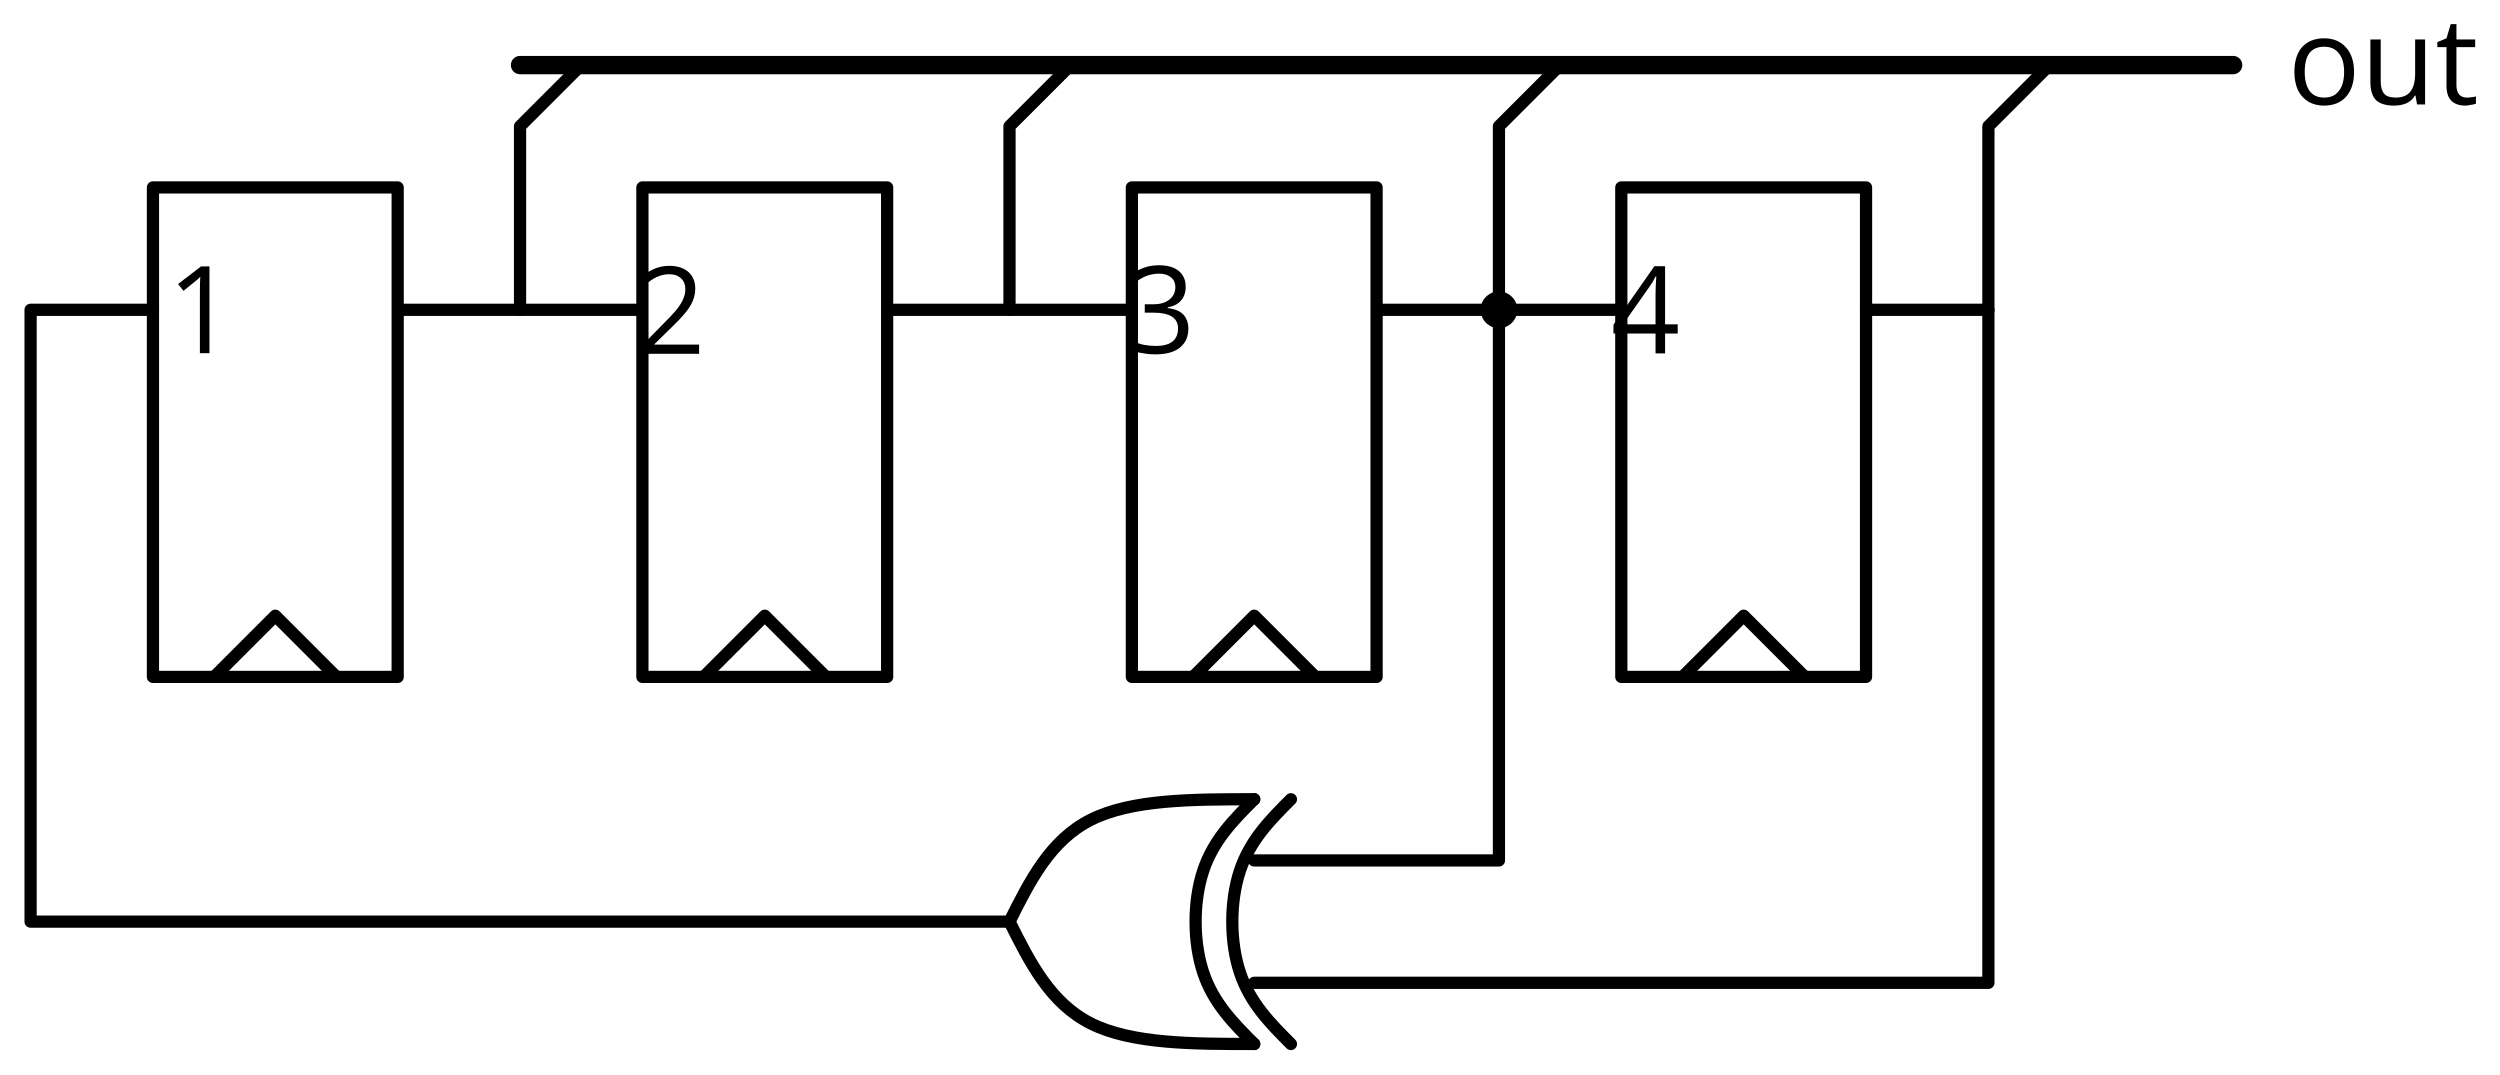
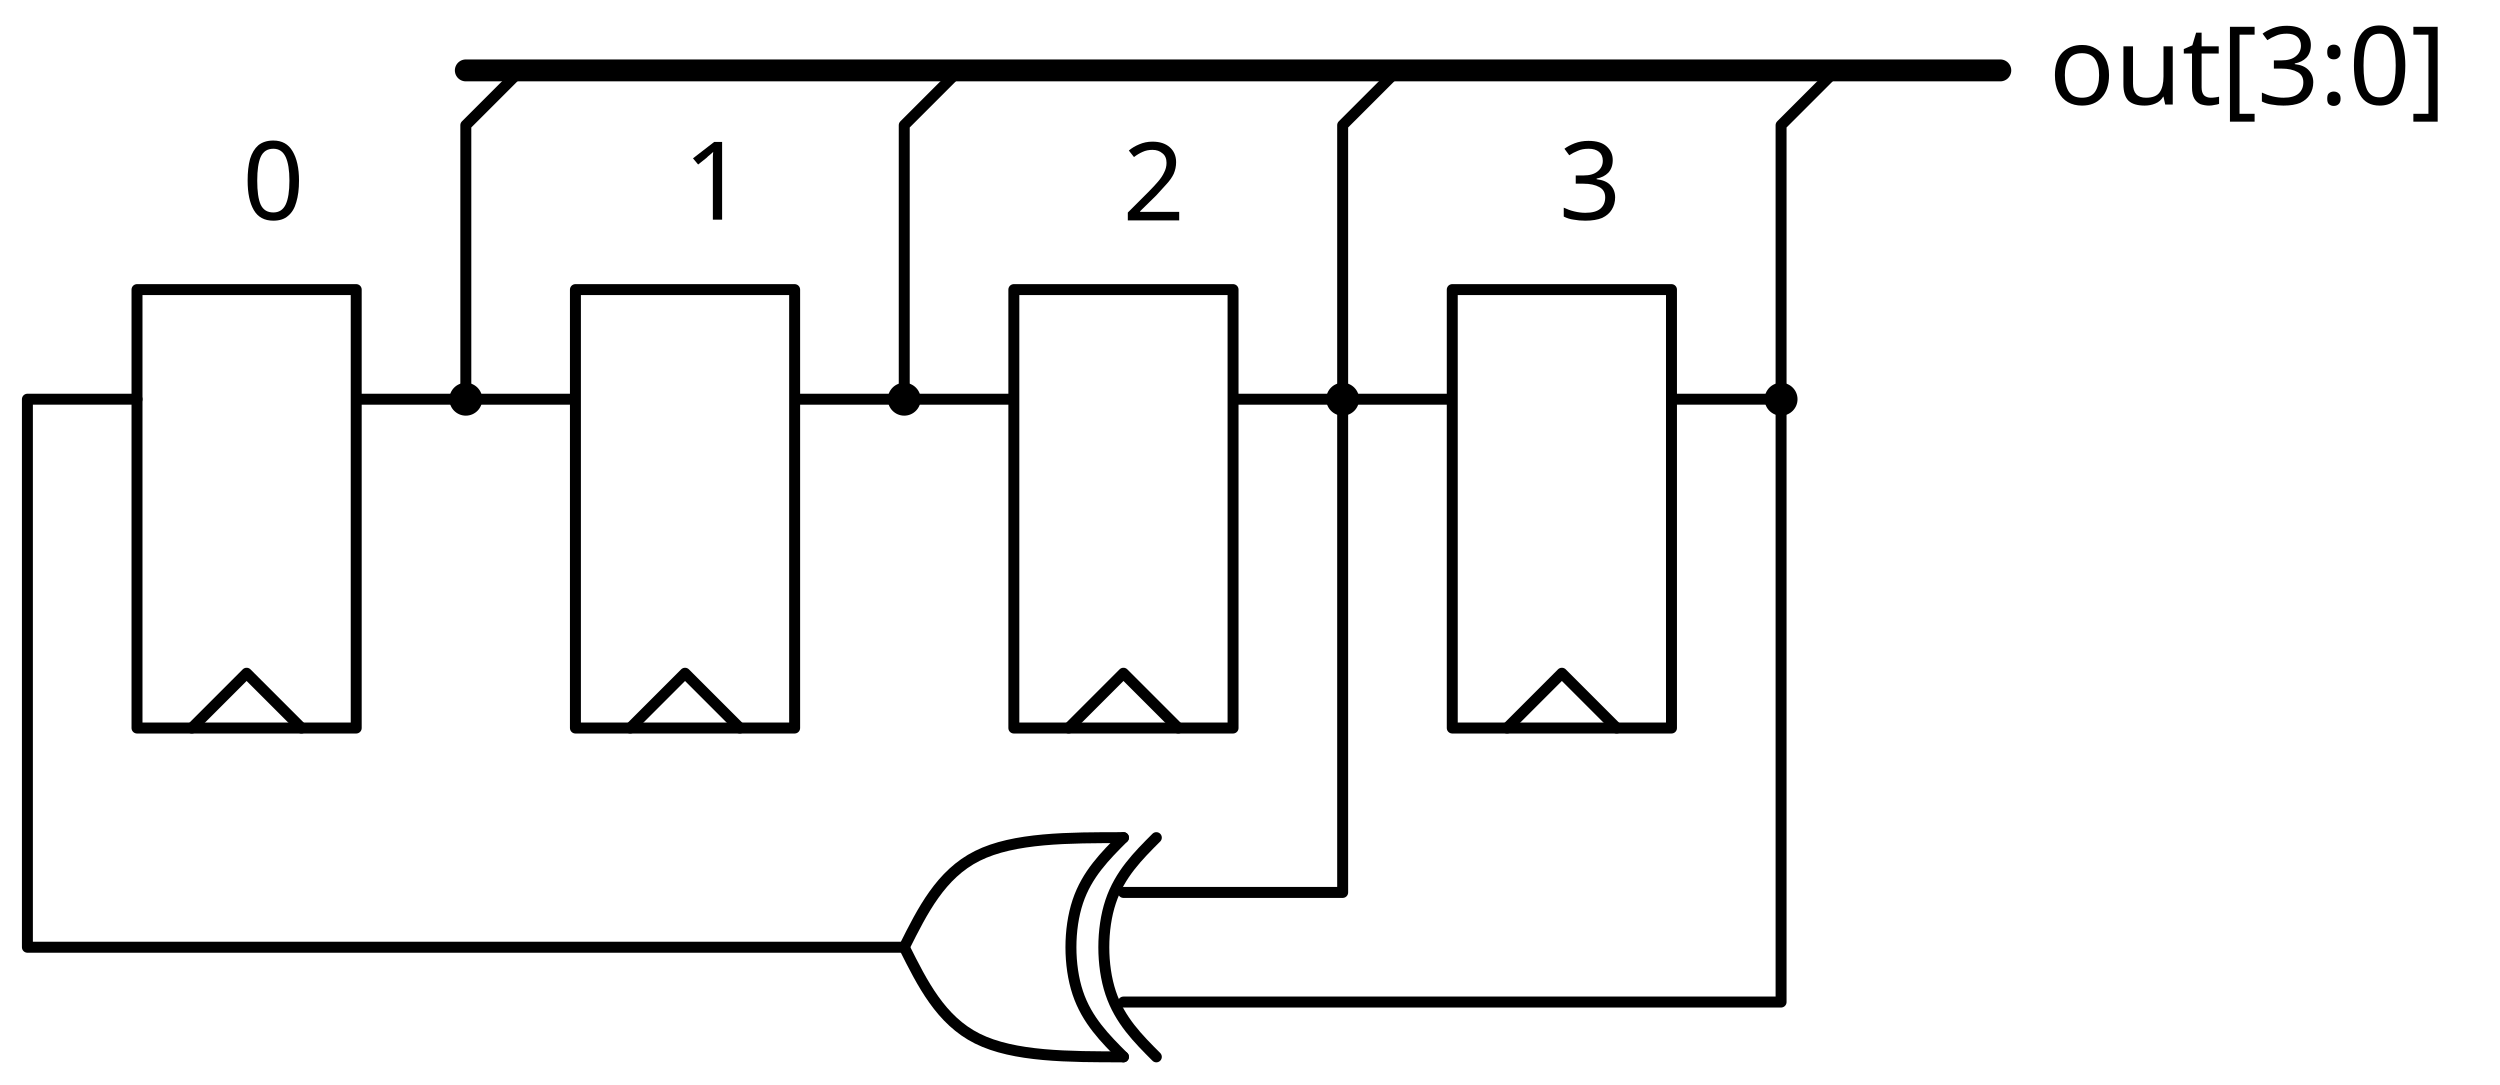
- <svg xmlns="http://www.w3.org/2000/svg" width="102.155mm" height="43.912mm" viewBox="0 0 102.155 43.912" version="1.1" id="svg8">
+ <svg xmlns="http://www.w3.org/2000/svg" width="114.046mm" height="49.464mm" viewBox="0 0 114.046 49.464" version="1.1" id="svg8">
  <defs id="defs2">
    <marker orient="auto" refY="0" refX="0" id="marker6650" style="overflow:visible">
      <path id="path6648" style="fill:#000000;fill-opacity:1;fill-rule:evenodd;stroke:#000000;stroke-width:0.625;stroke-linejoin:round;stroke-opacity:1" d="M 8.719,4.034 -2.207,0.016 8.719,-4.002 c -1.745,2.372 -1.735,5.617 -6e-7,8.035 z" transform="scale(-0.6)" />
    </marker>
    <marker orient="auto" refY="0" refX="0" id="marker6556" style="overflow:visible">
      <path id="path6554" style="fill:#000000;fill-opacity:1;fill-rule:evenodd;stroke:#000000;stroke-width:0.625;stroke-linejoin:round;stroke-opacity:1" d="M 8.719,4.034 -2.207,0.016 8.719,-4.002 c -1.745,2.372 -1.735,5.617 -6e-7,8.035 z" transform="scale(-0.6)" />
    </marker>
    <marker style="overflow:visible" id="marker6389" refX="0" refY="0" orient="auto">
      <path transform="scale(-0.6)" d="M 8.719,4.034 -2.207,0.016 8.719,-4.002 c -1.745,2.372 -1.735,5.617 -6e-7,8.035 z" style="fill:#000000;fill-opacity:1;fill-rule:evenodd;stroke:#000000;stroke-width:0.625;stroke-linejoin:round;stroke-opacity:1" id="path6387" />
    </marker>
    <marker style="overflow:visible" id="marker6245" refX="0" refY="0" orient="auto">
      <path transform="matrix(-0.4,0,0,-0.4,-4,0)" style="fill:#000000;fill-opacity:1;fill-rule:evenodd;stroke:#000000;stroke-width:1pt;stroke-opacity:1" d="M 0,0 5,-5 -12.5,0 5,5 Z" id="path6243" />
    </marker>
    <marker style="overflow:visible" id="marker6187" refX="0" refY="0" orient="auto">
      <path transform="matrix(-0.4,0,0,-0.4,-4,0)" style="fill:#000000;fill-opacity:1;fill-rule:evenodd;stroke:#000000;stroke-width:1pt;stroke-opacity:1" d="M 0,0 5,-5 -12.5,0 5,5 Z" id="path6185" />
    </marker>
    <marker orient="auto" refY="0" refX="0" id="marker5465" style="overflow:visible">
      <path id="path5463" d="M 0,0 5,-5 -12.5,0 5,5 Z" style="fill:#000000;fill-opacity:1;fill-rule:evenodd;stroke:#000000;stroke-width:1pt;stroke-opacity:1" transform="matrix(-0.4,0,0,-0.4,-4,0)" />
    </marker>
    <marker style="overflow:visible" id="marker5401" refX="0" refY="0" orient="auto">
      <path transform="matrix(-0.2,0,0,-0.2,-1.2,0)" style="fill:#000000;fill-opacity:1;fill-rule:evenodd;stroke:#000000;stroke-width:1pt;stroke-opacity:1" d="M 0,0 5,-5 -12.5,0 5,5 Z" id="path5399" />
    </marker>
    <marker orient="auto" refY="0" refX="0" id="Arrow1Send-2" style="overflow:visible">
      <path id="path4558-1" d="M 0,0 5,-5 -12.5,0 5,5 Z" style="fill:#000000;fill-opacity:1;fill-rule:evenodd;stroke:#000000;stroke-width:1pt;stroke-opacity:1" transform="matrix(-0.2,0,0,-0.2,-1.2,0)" />
    </marker>
    <marker orient="auto" refY="0" refX="0" id="Arrow1Send-2-9" style="overflow:visible">
      <path id="path4558-1-9" d="M 0,0 5,-5 -12.5,0 5,5 Z" style="fill:#000000;fill-opacity:1;fill-rule:evenodd;stroke:#000000;stroke-width:1pt;stroke-opacity:1" transform="matrix(-0.2,0,0,-0.2,-1.2,0)" />
    </marker>
    <marker style="overflow:visible" id="marker5401-4" refX="0" refY="0" orient="auto">
      <path transform="matrix(-0.2,0,0,-0.2,-1.2,0)" style="fill:#000000;fill-opacity:1;fill-rule:evenodd;stroke:#000000;stroke-width:1pt;stroke-opacity:1" d="M 0,0 5,-5 -12.5,0 5,5 Z" id="path5399-9" />
    </marker>
    <marker style="overflow:visible" id="marker5401-4-0" refX="0" refY="0" orient="auto">
      <path transform="matrix(-0.2,0,0,-0.2,-1.2,0)" style="fill:#000000;fill-opacity:1;fill-rule:evenodd;stroke:#000000;stroke-width:1pt;stroke-opacity:1" d="M 0,0 5,-5 -12.5,0 5,5 Z" id="path5399-9-7" />
    </marker>
  </defs>
-   <g id="layer1" transform="translate(-13.75,-249.3407)">
+   <g id="layer1" transform="translate(-13.75,-243.7884)">
    <rect style="opacity:1;fill:none;fill-opacity:1;fill-rule:nonzero;stroke:#000000;stroke-width:0.5;stroke-linecap:round;stroke-linejoin:round;stroke-miterlimit:4;stroke-dasharray:none;stroke-dashoffset:0;stroke-opacity:1" id="rect4487" width="10" height="20" x="20" y="257" />
    <path style="fill:none;fill-rule:evenodd;stroke:#000000;stroke-width:0.5;stroke-linecap:round;stroke-linejoin:round;stroke-miterlimit:4;stroke-dasharray:none;stroke-opacity:1" d="M 22.5,277 25,274.5 l 2.5,2.5" id="path4495" />
    <rect style="opacity:1;fill:none;fill-opacity:1;fill-rule:nonzero;stroke:#000000;stroke-width:0.5;stroke-linecap:round;stroke-linejoin:round;stroke-miterlimit:4;stroke-dasharray:none;stroke-dashoffset:0;stroke-opacity:1" id="rect4487-0" width="10" height="20" x="40" y="257" />
    <path style="fill:none;fill-rule:evenodd;stroke:#000000;stroke-width:0.5;stroke-linecap:round;stroke-linejoin:round;stroke-miterlimit:4;stroke-dasharray:none;stroke-opacity:1" d="M 42.5,277 45,274.5 l 2.5,2.5" id="path4495-2" />
    <rect style="opacity:1;fill:none;fill-opacity:1;fill-rule:nonzero;stroke:#000000;stroke-width:0.5;stroke-linecap:round;stroke-linejoin:round;stroke-miterlimit:4;stroke-dasharray:none;stroke-dashoffset:0;stroke-opacity:1" id="rect4487-7" width="10" height="20" x="60" y="257" />
    <path style="fill:none;fill-rule:evenodd;stroke:#000000;stroke-width:0.5;stroke-linecap:round;stroke-linejoin:round;stroke-miterlimit:4;stroke-dasharray:none;stroke-opacity:1" d="M 62.5,277 65,274.5 l 2.5,2.5" id="path4495-6" />
    <rect style="opacity:1;fill:none;fill-opacity:1;fill-rule:nonzero;stroke:#000000;stroke-width:0.5;stroke-linecap:round;stroke-linejoin:round;stroke-miterlimit:4;stroke-dasharray:none;stroke-dashoffset:0;stroke-opacity:1" id="rect4487-0-1" width="10" height="20" x="80" y="257" />
    <path style="fill:none;fill-rule:evenodd;stroke:#000000;stroke-width:0.5;stroke-linecap:round;stroke-linejoin:round;stroke-miterlimit:4;stroke-dasharray:none;stroke-opacity:1" d="M 82.5,277 85,274.5 l 2.5,2.5" id="path4495-2-3" />
-     <text xml:space="preserve" style="font-style:normal;font-variant:normal;font-weight:normal;font-stretch:normal;font-size:4.961px;line-height:125%;font-family:'Open Sans';-inkscape-font-specification:'Open Sans';text-align:end;letter-spacing:0px;word-spacing:0px;text-anchor:end;fill:#000000;fill-opacity:1;stroke:none;stroke-width:0.265px;stroke-linecap:butt;stroke-linejoin:miter;stroke-opacity:1" x="29.857" y="263.771" id="text6500">
-       <tspan id="tspan6498" x="29.857" y="263.771" style="text-align:end;text-anchor:end;stroke-width:0.265px">1</tspan>
-     </text>
-     <text xml:space="preserve" style="font-style:normal;font-variant:normal;font-weight:normal;font-stretch:normal;font-size:4.961px;line-height:125%;font-family:'Open Sans';-inkscape-font-specification:'Open Sans';text-align:end;letter-spacing:0px;word-spacing:0px;text-anchor:end;fill:#000000;fill-opacity:1;stroke:none;stroke-width:0.265px;stroke-linecap:butt;stroke-linejoin:miter;stroke-opacity:1" x="49.019" y="263.796" id="text6500-9">
-       <tspan id="tspan6498-6" x="49.019" y="263.796" style="text-align:end;text-anchor:end;stroke-width:0.265px">2</tspan>
-     </text>
-     <text xml:space="preserve" style="font-style:normal;font-variant:normal;font-weight:normal;font-stretch:normal;font-size:4.961px;line-height:125%;font-family:'Open Sans';-inkscape-font-specification:'Open Sans';text-align:end;letter-spacing:0px;word-spacing:0px;text-anchor:end;fill:#000000;fill-opacity:1;stroke:none;stroke-width:0.265px;stroke-linecap:butt;stroke-linejoin:miter;stroke-opacity:1" x="69.043" y="263.772" id="text6500-9-4">
-       <tspan id="tspan6498-6-9" x="69.043" y="263.772" style="text-align:end;text-anchor:end;stroke-width:0.265px">3</tspan>
-     </text>
-     <text xml:space="preserve" style="font-style:normal;font-variant:normal;font-weight:normal;font-stretch:normal;font-size:4.961px;line-height:125%;font-family:'Open Sans';-inkscape-font-specification:'Open Sans';text-align:end;letter-spacing:0px;word-spacing:0px;text-anchor:end;fill:#000000;fill-opacity:1;stroke:none;stroke-width:0.265px;stroke-linecap:butt;stroke-linejoin:miter;stroke-opacity:1" x="88.852" y="263.78" id="text6500-9-3">
-       <tspan id="tspan6498-6-5" x="88.852" y="263.78" style="text-align:end;text-anchor:end;stroke-width:0.265px">4</tspan>
-     </text>
    <path style="fill:none;fill-rule:evenodd;stroke:#000000;stroke-width:0.5;stroke-linecap:round;stroke-linejoin:round;stroke-miterlimit:4;stroke-dasharray:none;stroke-opacity:1" d="m 90,262 h 5 L 95,289.5 H 65" id="path6546" />
    <path style="fill:none;fill-rule:evenodd;stroke:#000000;stroke-width:0.5;stroke-linecap:butt;stroke-linejoin:miter;stroke-miterlimit:4;stroke-dasharray:none;stroke-opacity:1" d="m 30,262 h 10" id="path6916" />
    <path style="fill:none;fill-rule:evenodd;stroke:#000000;stroke-width:0.5;stroke-linecap:butt;stroke-linejoin:miter;stroke-miterlimit:4;stroke-dasharray:none;stroke-opacity:1" d="m 50,262 h 10" id="path6918" />
    <path style="fill:none;fill-rule:evenodd;stroke:#000000;stroke-width:0.5;stroke-linecap:butt;stroke-linejoin:miter;stroke-miterlimit:4;stroke-dasharray:none;stroke-opacity:1" d="m 70,262 h 10" id="path6920" />
    <g id="g6960" transform="translate(-15,2.5)">
      <path id="path6924" d="m 81.5,279.5 c -0.833,0.833 -1.666,1.666 -2.083,2.917 -0.417,1.25 -0.417,2.916 -6.5e-5,4.167 0.417,1.25 1.25,2.083 2.083,2.917" style="fill:none;fill-rule:evenodd;stroke:#000000;stroke-width:0.5;stroke-linecap:round;stroke-linejoin:round;stroke-miterlimit:4;stroke-dasharray:none;stroke-opacity:1" />
      <path id="path6924-2" d="m 80,279.5 c -0.833,0.833 -1.666,1.666 -2.083,2.917 -0.417,1.25 -0.417,2.916 -6.5e-5,4.167 0.417,1.25 1.25,2.083 2.083,2.917" style="fill:none;fill-rule:evenodd;stroke:#000000;stroke-width:0.5;stroke-linecap:round;stroke-linejoin:round;stroke-miterlimit:4;stroke-dasharray:none;stroke-opacity:1" />
      <path id="path6946" d="m 80,279.5 c -2.5,0 -5,0 -6.666,0.833 -1.667,0.833 -2.5,2.5 -3.334,4.167" style="fill:none;fill-rule:evenodd;stroke:#000000;stroke-width:0.5;stroke-linecap:round;stroke-linejoin:round;stroke-miterlimit:4;stroke-dasharray:none;stroke-opacity:1" />
      <path id="path6950" d="m 80,289.5 c -2.5,0 -4.999,10e-6 -6.666,-0.833 -1.667,-0.833 -2.5,-2.5 -3.334,-4.167" style="fill:none;fill-rule:evenodd;stroke:#000000;stroke-width:0.5;stroke-linecap:round;stroke-linejoin:round;stroke-miterlimit:4;stroke-dasharray:none;stroke-opacity:1" />
    </g>
    <path style="fill:none;fill-rule:evenodd;stroke:#000000;stroke-width:0.5;stroke-linecap:round;stroke-linejoin:round;stroke-miterlimit:4;stroke-dasharray:none;stroke-opacity:1" d="M 55,287 H 15 v -25 h 5" id="path6954" />
    <path style="fill:none;fill-rule:evenodd;stroke:#000000;stroke-width:0.5;stroke-linecap:round;stroke-linejoin:round;stroke-miterlimit:4;stroke-dasharray:none;stroke-opacity:1" d="m 75,262 v 22.5 H 65" id="path6962" />
-     <path style="fill:none;fill-rule:evenodd;stroke:#000000;stroke-width:0.75;stroke-linecap:round;stroke-linejoin:round;stroke-miterlimit:4;stroke-dasharray:none;stroke-opacity:1" d="m 35,252 h 65 5" id="path6964" />
-     <path style="fill:none;fill-rule:evenodd;stroke:#000000;stroke-width:0.5;stroke-linecap:round;stroke-linejoin:round;stroke-miterlimit:4;stroke-dasharray:none;stroke-opacity:1" d="m 35,262 v -7.5 l 2.5,-2.5" id="path6966" />
-     <path style="fill:none;fill-rule:evenodd;stroke:#000000;stroke-width:0.5;stroke-linecap:round;stroke-linejoin:round;stroke-miterlimit:4;stroke-dasharray:none;stroke-opacity:1" d="m 55,262 v -7.5 l 2.5,-2.5" id="path6966-6" />
-     <path style="fill:none;fill-rule:evenodd;stroke:#000000;stroke-width:0.5;stroke-linecap:round;stroke-linejoin:round;stroke-miterlimit:4;stroke-dasharray:none;stroke-opacity:1" d="m 75,262 v -7.5 l 2.5,-2.5" id="path6966-6-5" />
-     <path style="fill:none;fill-rule:evenodd;stroke:#000000;stroke-width:0.5;stroke-linecap:round;stroke-linejoin:round;stroke-miterlimit:4;stroke-dasharray:none;stroke-opacity:1" d="m 95,262 v -7.5 l 2.5,-2.5" id="path6966-6-5-8" />
+     <path style="fill:none;fill-rule:evenodd;stroke:#000000;stroke-width:1;stroke-linecap:round;stroke-linejoin:round;stroke-miterlimit:4;stroke-dasharray:none;stroke-opacity:1" d="m 35,247 h 65 5" id="path6964" />
+     <path style="fill:none;fill-rule:evenodd;stroke:#000000;stroke-width:0.5;stroke-linecap:round;stroke-linejoin:round;stroke-miterlimit:4;stroke-dasharray:none;stroke-opacity:1" d="m 35,262 -10e-7,-12.5 L 37.5,247" id="path6966" />
    <circle style="opacity:1;fill:#000000;fill-opacity:1;fill-rule:nonzero;stroke:none;stroke-width:0.15;stroke-linecap:round;stroke-linejoin:round;stroke-miterlimit:4;stroke-dasharray:none;stroke-dashoffset:0;stroke-opacity:1" id="path7015" cx="75" cy="262" r="0.75" />
-     <text xml:space="preserve" style="font-style:normal;font-variant:normal;font-weight:normal;font-stretch:normal;font-size:4.961px;line-height:125%;font-family:'Open Sans';-inkscape-font-specification:'Open Sans';text-align:start;letter-spacing:0px;word-spacing:0px;text-anchor:start;fill:#000000;fill-opacity:1;stroke:none;stroke-width:0.265px;stroke-linecap:butt;stroke-linejoin:miter;stroke-opacity:1" x="107.221" y="253.611" id="text6500-9-3-7-6">
-       <tspan id="tspan6498-6-5-9-0" x="107.221" y="253.611" style="text-align:start;text-anchor:start;stroke-width:0.265px">out</tspan>
+     <text xml:space="preserve" style="font-style:normal;font-variant:normal;font-weight:normal;font-stretch:normal;font-size:4.961px;line-height:125%;font-family:'Open Sans';-inkscape-font-specification:'Open Sans';text-align:start;letter-spacing:0px;word-spacing:0px;text-anchor:start;fill:#000000;fill-opacity:1;stroke:none;stroke-width:0.265px;stroke-linecap:butt;stroke-linejoin:miter;stroke-opacity:1" x="107.226" y="248.558" id="text6500-9-3-7-6">
+       <tspan id="tspan6498-6-5-9-0" x="107.226" y="248.558" style="font-style:normal;font-variant:normal;font-weight:normal;font-stretch:normal;font-family:sans-serif;-inkscape-font-specification:sans-serif;text-align:start;text-anchor:start;stroke-width:0.265px">out[3:0]</tspan>
    </text>
+     <circle style="opacity:1;fill:#000000;fill-opacity:1;fill-rule:nonzero;stroke:none;stroke-width:0.15;stroke-linecap:round;stroke-linejoin:round;stroke-miterlimit:4;stroke-dasharray:none;stroke-dashoffset:0;stroke-opacity:1" id="path7015-2" cx="95" cy="262" r="0.75" />
+     <circle style="opacity:1;fill:#000000;fill-opacity:1;fill-rule:nonzero;stroke:none;stroke-width:0.15;stroke-linecap:round;stroke-linejoin:round;stroke-miterlimit:4;stroke-dasharray:none;stroke-dashoffset:0;stroke-opacity:1" id="path7015-2-1" cx="55" cy="262" r="0.75" />
+     <circle style="opacity:1;fill:#000000;fill-opacity:1;fill-rule:nonzero;stroke:none;stroke-width:0.15;stroke-linecap:round;stroke-linejoin:round;stroke-miterlimit:4;stroke-dasharray:none;stroke-dashoffset:0;stroke-opacity:1" id="path7015-2-1-7" cx="35" cy="262" r="0.75" />
+     <path style="fill:none;fill-rule:evenodd;stroke:#000000;stroke-width:0.5;stroke-linecap:round;stroke-linejoin:round;stroke-miterlimit:4;stroke-dasharray:none;stroke-opacity:1" d="m 55,262 -10e-7,-12.5 L 57.5,247" id="path6966-5" />
+     <path style="fill:none;fill-rule:evenodd;stroke:#000000;stroke-width:0.5;stroke-linecap:round;stroke-linejoin:round;stroke-miterlimit:4;stroke-dasharray:none;stroke-opacity:1" d="m 75,262 -10e-7,-12.5 L 77.5,247" id="path6966-5-8" />
+     <text xml:space="preserve" style="font-style:normal;font-variant:normal;font-weight:normal;font-stretch:normal;font-size:4.961px;line-height:125%;font-family:'Open Sans';-inkscape-font-specification:'Open Sans';text-align:end;letter-spacing:0px;word-spacing:0px;text-anchor:end;fill:#000000;fill-opacity:1;stroke:none;stroke-width:0.265px;stroke-linecap:butt;stroke-linejoin:miter;stroke-opacity:1" x="34.082" y="253.806" id="text6500-0">
+       <tspan id="tspan6498-8" x="34.082" y="253.806" style="font-style:normal;font-variant:normal;font-weight:normal;font-stretch:normal;font-family:sans-serif;-inkscape-font-specification:sans-serif;text-align:end;text-anchor:end;stroke-width:0.265px">0</tspan>
+     </text>
+     <text xml:space="preserve" style="font-style:normal;font-variant:normal;font-weight:normal;font-stretch:normal;font-size:4.961px;line-height:125%;font-family:'Open Sans';-inkscape-font-specification:'Open Sans';text-align:end;letter-spacing:0px;word-spacing:0px;text-anchor:end;fill:#000000;fill-opacity:1;stroke:none;stroke-width:0.265px;stroke-linecap:butt;stroke-linejoin:miter;stroke-opacity:1" x="54.21" y="253.808" id="text6500-0-7">
+       <tspan id="tspan6498-8-1" x="54.21" y="253.808" style="font-style:normal;font-variant:normal;font-weight:normal;font-stretch:normal;font-family:sans-serif;-inkscape-font-specification:sans-serif;text-align:end;text-anchor:end;stroke-width:0.265px">1</tspan>
+     </text>
+     <text xml:space="preserve" style="font-style:normal;font-variant:normal;font-weight:normal;font-stretch:normal;font-size:4.961px;line-height:125%;font-family:'Open Sans';-inkscape-font-specification:'Open Sans';text-align:end;letter-spacing:0px;word-spacing:0px;text-anchor:end;fill:#000000;fill-opacity:1;stroke:none;stroke-width:0.265px;stroke-linecap:butt;stroke-linejoin:miter;stroke-opacity:1" x="74.249" y="253.841" id="text6500-0-7-2">
+       <tspan id="tspan6498-8-1-3" x="74.249" y="253.841" style="font-style:normal;font-variant:normal;font-weight:normal;font-stretch:normal;font-family:sans-serif;-inkscape-font-specification:sans-serif;text-align:end;text-anchor:end;stroke-width:0.265px">2</tspan>
+     </text>
+     <text id="text4760" y="253.806" x="94.15" style="font-style:normal;font-variant:normal;font-weight:normal;font-stretch:normal;font-size:4.961px;line-height:125%;font-family:'Open Sans';-inkscape-font-specification:'Open Sans';text-align:end;letter-spacing:0px;word-spacing:0px;text-anchor:end;fill:#000000;fill-opacity:1;stroke:none;stroke-width:0.265px;stroke-linecap:butt;stroke-linejoin:miter;stroke-opacity:1" xml:space="preserve">
+       <tspan style="font-style:normal;font-variant:normal;font-weight:normal;font-stretch:normal;font-family:sans-serif;-inkscape-font-specification:sans-serif;text-align:end;text-anchor:end;stroke-width:0.265px" y="253.806" x="94.15" id="tspan4758">3</tspan>
+     </text>
+     <path style="fill:none;fill-rule:evenodd;stroke:#000000;stroke-width:0.5;stroke-linecap:round;stroke-linejoin:round;stroke-miterlimit:4;stroke-dasharray:none;stroke-opacity:1" d="m 95,262 -10e-7,-12.5 L 97.5,247" id="path6966-5-8-3" />
  </g>
</svg>
